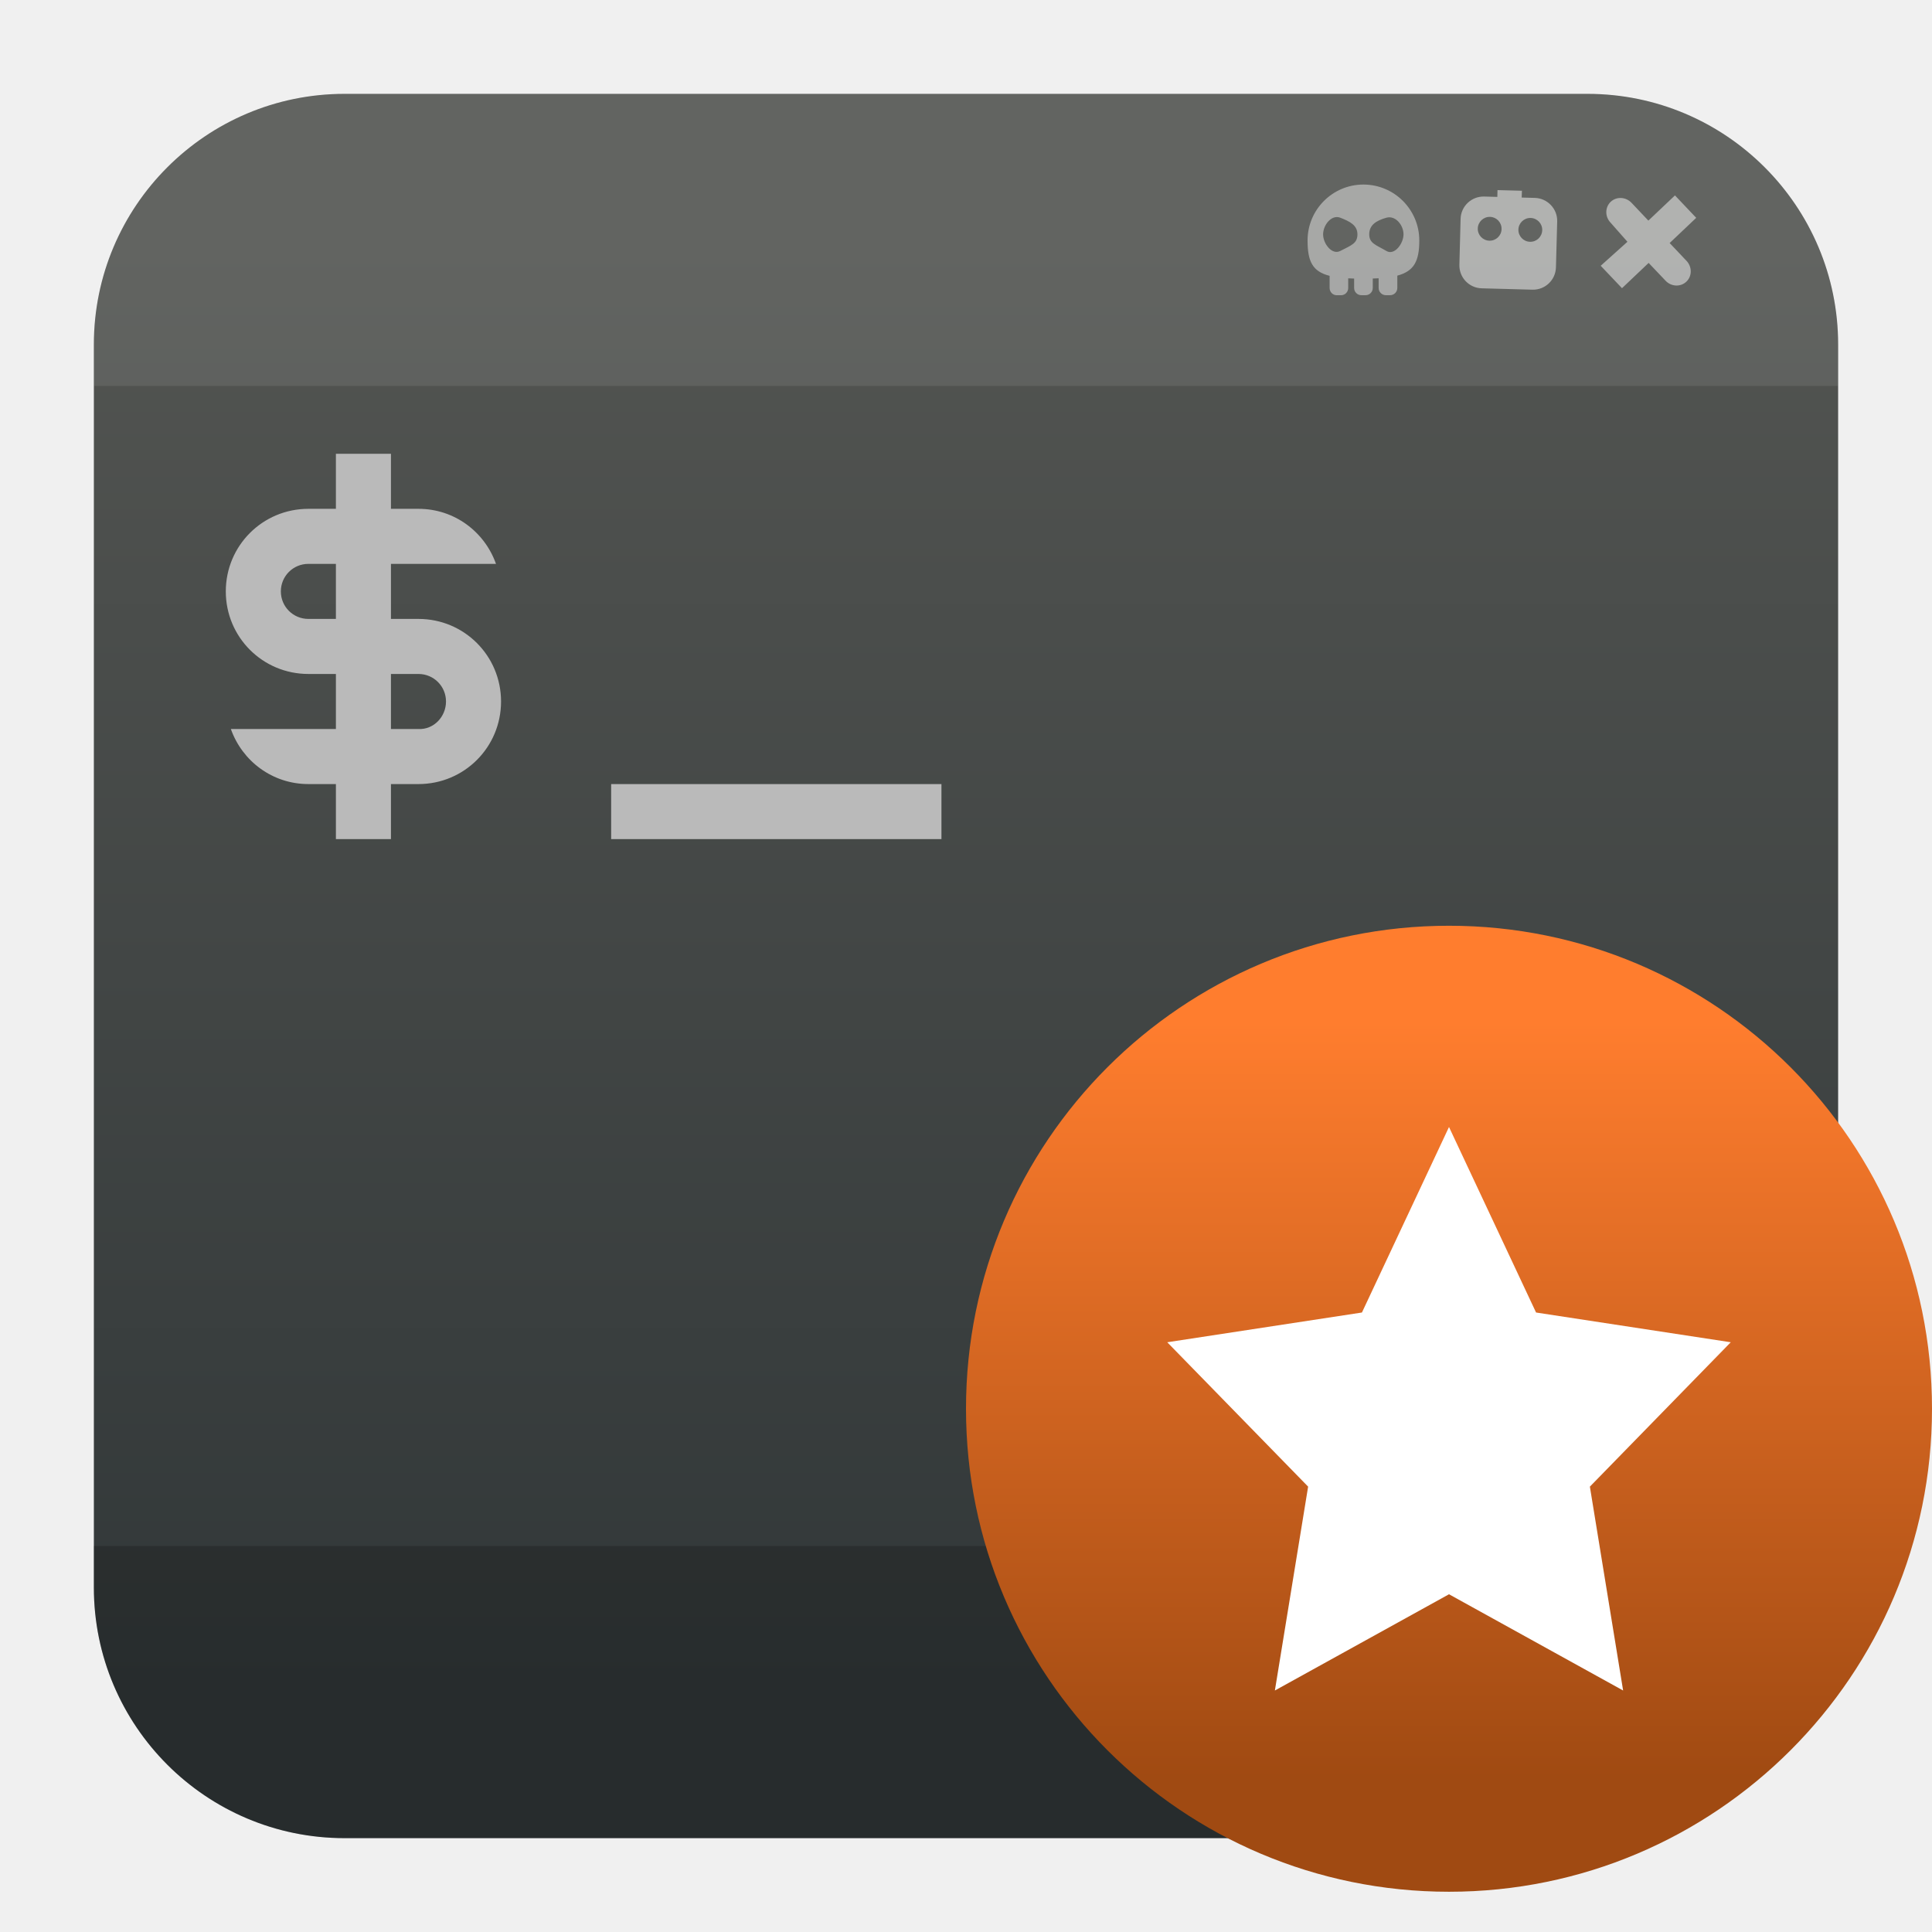
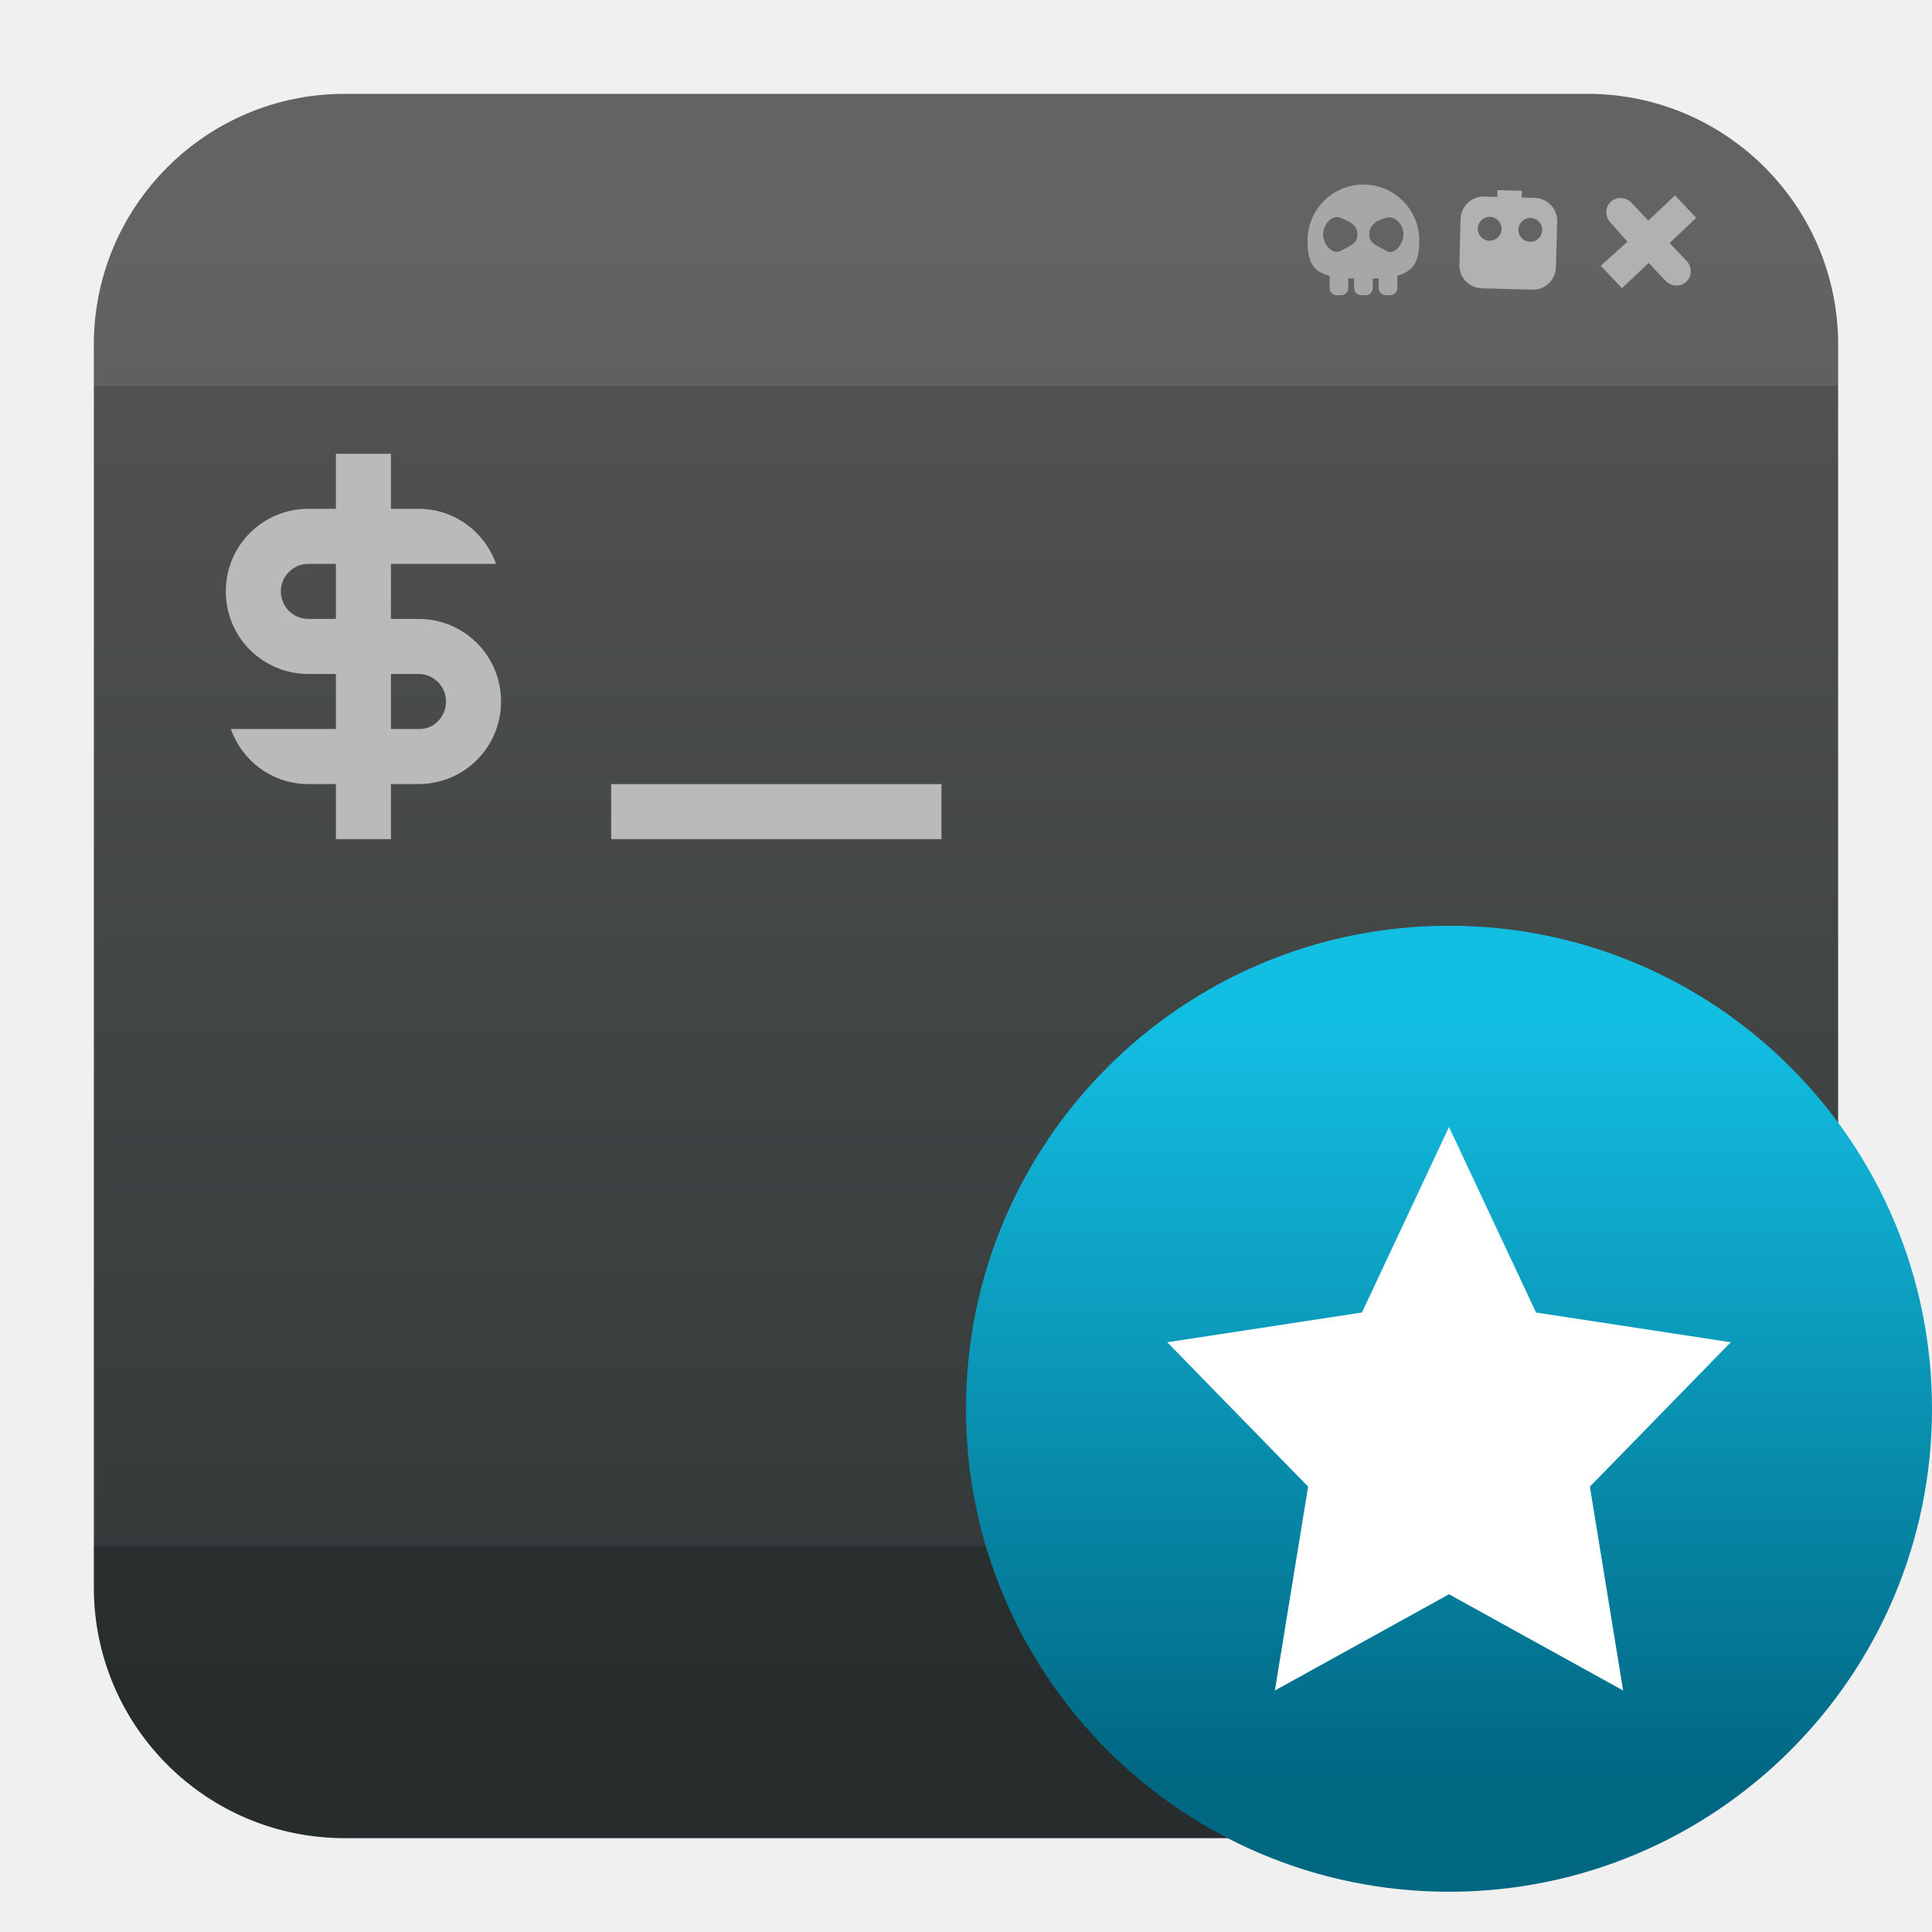
<svg xmlns="http://www.w3.org/2000/svg" clip-rule="evenodd" fill-rule="evenodd" stroke-linejoin="round" stroke-miterlimit="2" viewBox="0 0 48 48">
  <linearGradient id="a" x2="1" gradientTransform="matrix(0 -36.2165 36.2165 0 360.171 42.119)" gradientUnits="userSpaceOnUse">
    <stop stop-color="#313738" offset="0" />
    <stop stop-color="#535552" offset="1" />
  </linearGradient>
  <linearGradient id="b" x2="1" gradientTransform="matrix(0 -18.6564 18.6564 0 532.032 42.1103)" gradientUnits="userSpaceOnUse">
-     <stop stop-color="#a04a12" offset="0" />
-     <stop stop-color="#ff7d2e" offset="1" />
+     <stop stop-color="#006783" offset="0" />
+     <stop stop-color="#13bee3" offset="1" />
  </linearGradient>
  <path d="m39.44 2.332c3.438 0 6.228 2.79 6.228 6.228v30.88c0 3.438-2.79 6.228-6.228 6.228h-30.88c-3.438 0-6.228-2.79-6.228-6.228v-30.88c0-3.438 2.79-6.228 6.228-6.228z" fill="url(#a)" />
  <path d="m2.332 9.588v-1.028c0-3.438 2.79-6.228 6.228-6.228h30.88c3.438 0 6.228 2.79 6.228 6.228v1.028z" fill="#ebebeb" fill-opacity=".1" />
  <path d="m45.668 38.412v1.028c0 3.438-2.79 6.228-6.228 6.228h-30.88c-3.438 0-6.228-2.79-6.228-6.228v-1.028z" fill-opacity=".2" />
  <g fill-opacity=".5">
    <path d="m33.317 7.335h-.105c-.099 0-.178-.081-.178-.18v-.302c-.426-.107-.548-.36-.548-.879 0-.766.622-1.389 1.388-1.389s1.388.623 1.388 1.389c0 .511-.129.763-.546.874v.306c0 .1-.081.18-.18.18h-.104c-.099 0-.18-.08-.18-.18v-.24c-.047.003-.095.005-.146.006v.235c0 .099-.08.179-.179.179h-.104c-.1 0-.18-.08-.18-.179v-.234c-.051-.001-.1-.003-.147-.006v.24c0 .099-.08.18-.179.18zm-.018-1.926c.235.092.426.185.426.414 0 .227-.154.271-.426.412-.209.109-.427-.185-.427-.412 0-.229.207-.499.427-.414zm1.145 0c.227-.064.426.185.426.414 0 .227-.224.533-.426.412-.248-.147-.426-.185-.426-.412 0-.229.166-.34.426-.414z" fill="#ededed" />
    <g fill="#fff">
      <path d="m40.535 5.039.418.442.661-.626.528.557-.66.626.418.442c.143.15.141.383-.003.518-.144.137-.376.126-.517-.024l-.42-.442-.662.628-.529-.557.664-.596-.419-.475c-.143-.15-.14-.382.003-.518.144-.136.376-.125.518.025z" />
      <path d="m37.201 4.892.004-.169.607.016-.006.169.328.009c.314.009.563.272.554.586l-.031 1.139c-.008.315-.27.564-.585.555l-1.26-.034c-.315-.008-.563-.271-.554-.585l.03-1.14c.008-.315.271-.563.586-.555zm-.182.496c.163.004.292.141.287.304-.003.163-.14.292-.303.288s-.293-.141-.288-.304c.004-.163.141-.292.304-.288zm1.009.027c.163.005.293.14.288.304-.004.164-.14.293-.304.288-.163-.004-.292-.14-.288-.304.005-.163.141-.292.304-.288z" />
    </g>
  </g>
  <path transform="matrix(1.3677 0 0 1.3677 -5.33166 -2.40317)" d="m10 10v1h-.5c-.831 0-1.5.669-1.5 1.5s.669 1.5 1.5 1.5h.5v1h-1.908c.206.582.754 1 1.408 1h.5v1h1v-1h.5c.831 0 1.5-.669 1.5-1.5s-.669-1.5-1.5-1.5h-.5v-1h1.908c-.206-.582-.754-1-1.408-1h-.5v-1zm-.5 2h.5v1h-.5c-.277 0-.5-.223-.5-.5s.223-.5.5-.5zm1.5 2h.5c.277 0 .5.223.5.5s-.223.513-.5.5h-.5zm4 2v1h6v-1z" fill="#bababa" fill-rule="nonzero" />
  <g transform="translate(2 2)">
    <circle cx="34" cy="33" r="12" fill="url(#b)" />
    <path d="m34 37.609-4.326 2.391.826-5.065-3.5-3.587 4.837-.739 2.163-4.609 2.163 4.609 4.837.739-3.5 3.587.826 5.065z" fill="#fff" fill-rule="nonzero" />
  </g>
</svg>
